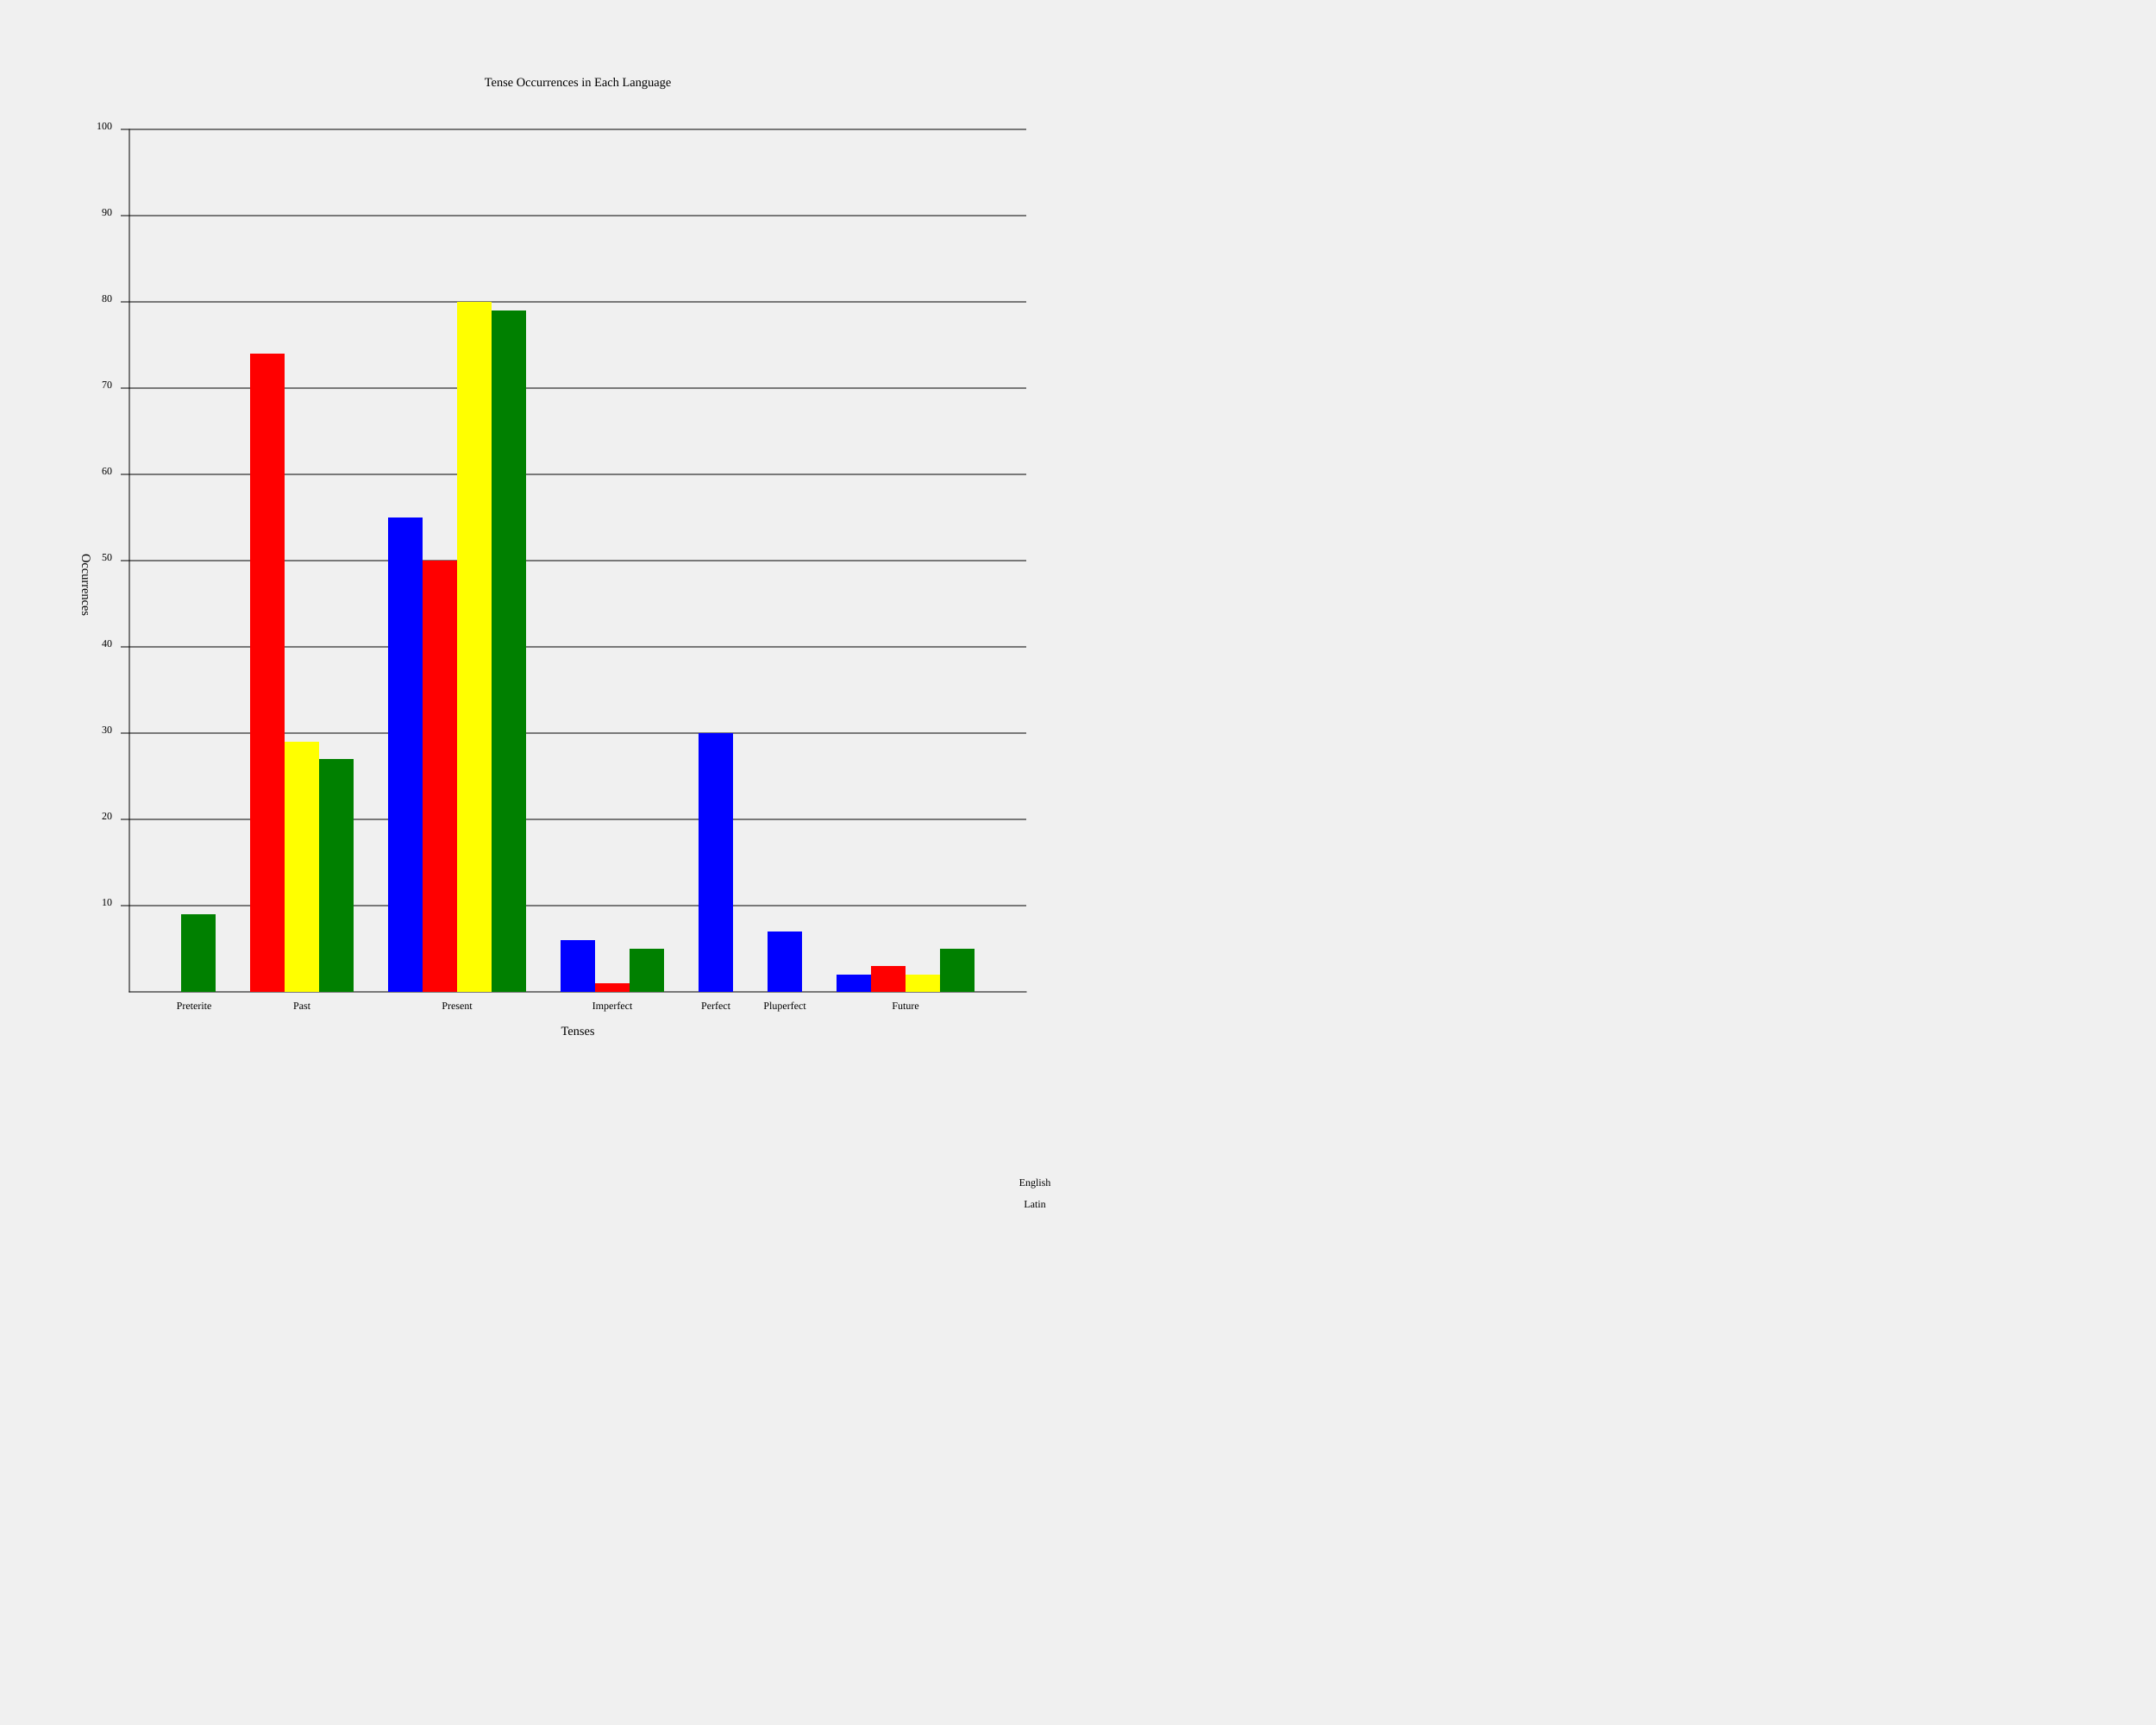
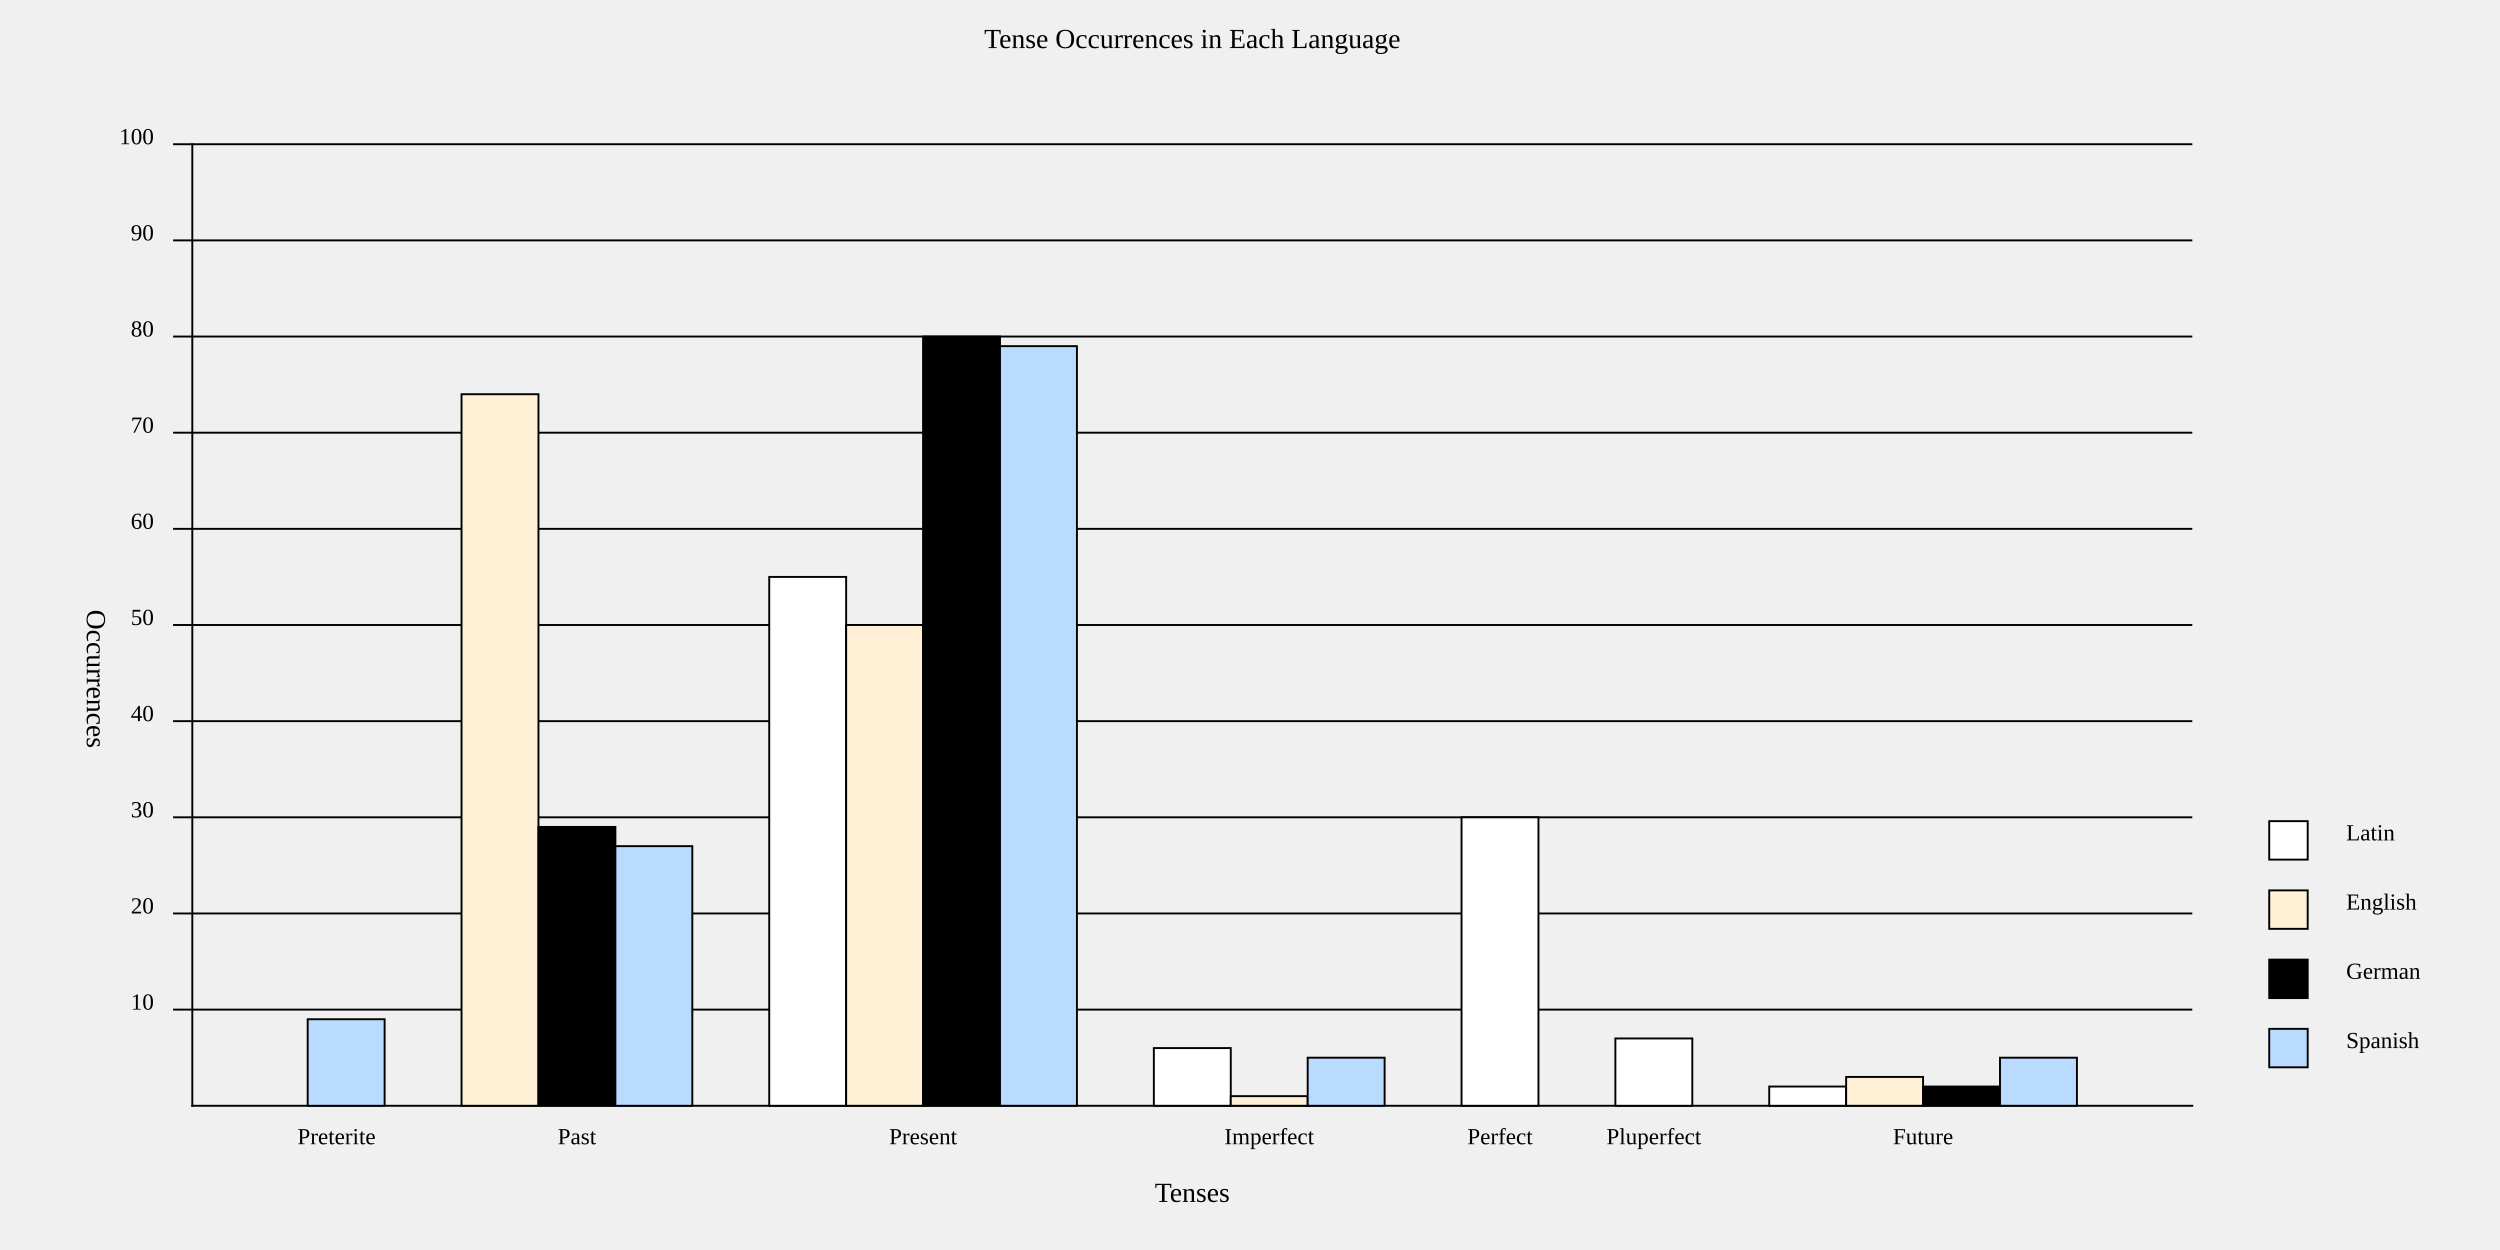
- <svg xmlns="http://www.w3.org/2000/svg" width="2500" height="2000">
-   <g transform="translate(150, 1150)">
+ <svg xmlns="http://www.w3.org/2000/svg" width="1300" height="650">
+   <g transform="translate(100, 575)">
    <line x1="0" y1="0" x2="1040" y2="0" stroke="black" stroke-linecap="square" />
-     <line x1="0" y1="0" x2="0" y2="-1000" stroke="black" stroke-linecap="square" />
+     <line x1="0" y1="0" x2="0" y2="-500" stroke="black" stroke-linecap="square" />
+     <line x1="0" y1="-50" x2="-10" y2="-50" stroke="black" />
+     <line x1="0" y1="-50" x2="1040" y2="-50" stroke="black" />
+     <text x="-20" y="-50" text-anchor="end" alignment-baseline="central">10</text>
    <line x1="0" y1="-100" x2="-10" y2="-100" stroke="black" />
    <line x1="0" y1="-100" x2="1040" y2="-100" stroke="black" />
-     <text x="-20" y="-100" text-anchor="end" alignment-baseline="central">10</text>
+     <text x="-20" y="-100" text-anchor="end" alignment-baseline="central">20</text>
+     <line x1="0" y1="-150" x2="-10" y2="-150" stroke="black" />
+     <line x1="0" y1="-150" x2="1040" y2="-150" stroke="black" />
+     <text x="-20" y="-150" text-anchor="end" alignment-baseline="central">30</text>
    <line x1="0" y1="-200" x2="-10" y2="-200" stroke="black" />
    <line x1="0" y1="-200" x2="1040" y2="-200" stroke="black" />
-     <text x="-20" y="-200" text-anchor="end" alignment-baseline="central">20</text>
+     <text x="-20" y="-200" text-anchor="end" alignment-baseline="central">40</text>
+     <line x1="0" y1="-250" x2="-10" y2="-250" stroke="black" />
+     <line x1="0" y1="-250" x2="1040" y2="-250" stroke="black" />
+     <text x="-20" y="-250" text-anchor="end" alignment-baseline="central">50</text>
    <line x1="0" y1="-300" x2="-10" y2="-300" stroke="black" />
    <line x1="0" y1="-300" x2="1040" y2="-300" stroke="black" />
-     <text x="-20" y="-300" text-anchor="end" alignment-baseline="central">30</text>
+     <text x="-20" y="-300" text-anchor="end" alignment-baseline="central">60</text>
+     <line x1="0" y1="-350" x2="-10" y2="-350" stroke="black" />
+     <line x1="0" y1="-350" x2="1040" y2="-350" stroke="black" />
+     <text x="-20" y="-350" text-anchor="end" alignment-baseline="central">70</text>
    <line x1="0" y1="-400" x2="-10" y2="-400" stroke="black" />
    <line x1="0" y1="-400" x2="1040" y2="-400" stroke="black" />
-     <text x="-20" y="-400" text-anchor="end" alignment-baseline="central">40</text>
+     <text x="-20" y="-400" text-anchor="end" alignment-baseline="central">80</text>
+     <line x1="0" y1="-450" x2="-10" y2="-450" stroke="black" />
+     <line x1="0" y1="-450" x2="1040" y2="-450" stroke="black" />
+     <text x="-20" y="-450" text-anchor="end" alignment-baseline="central">90</text>
    <line x1="0" y1="-500" x2="-10" y2="-500" stroke="black" />
    <line x1="0" y1="-500" x2="1040" y2="-500" stroke="black" />
-     <text x="-20" y="-500" text-anchor="end" alignment-baseline="central">50</text>
-     <line x1="0" y1="-600" x2="-10" y2="-600" stroke="black" />
-     <line x1="0" y1="-600" x2="1040" y2="-600" stroke="black" />
-     <text x="-20" y="-600" text-anchor="end" alignment-baseline="central">60</text>
-     <line x1="0" y1="-700" x2="-10" y2="-700" stroke="black" />
-     <line x1="0" y1="-700" x2="1040" y2="-700" stroke="black" />
-     <text x="-20" y="-700" text-anchor="end" alignment-baseline="central">70</text>
-     <line x1="0" y1="-800" x2="-10" y2="-800" stroke="black" />
-     <line x1="0" y1="-800" x2="1040" y2="-800" stroke="black" />
-     <text x="-20" y="-800" text-anchor="end" alignment-baseline="central">80</text>
-     <line x1="0" y1="-900" x2="-10" y2="-900" stroke="black" />
-     <line x1="0" y1="-900" x2="1040" y2="-900" stroke="black" />
-     <text x="-20" y="-900" text-anchor="end" alignment-baseline="central">90</text>
-     <line x1="0" y1="-1000" x2="-10" y2="-1000" stroke="black" />
-     <line x1="0" y1="-1000" x2="1040" y2="-1000" stroke="black" />
-     <text x="-20" y="-1000" text-anchor="end" alignment-baseline="central">100</text>
+     <text x="-20" y="-500" text-anchor="end" alignment-baseline="central">100</text>
    <text x="520" y="50" text-anchor="middle" font-size="larger">Tenses</text>
-     <text x="-50" y="-500" writing-mode="tb" text-anchor="middle" font-size="larger">Occurrences</text>
-     <text x="520" y="-1050" text-anchor="middle" font-size="larger">Tense Occurrences in Each Language</text>
-     <rect x="300" y="-550" width="40" height="550" fill="blue" />
-     <rect x="500" y="-60" width="40" height="60" fill="blue" />
-     <rect x="660" y="-300" width="40" height="300" fill="blue" />
-     <rect x="740" y="-70" width="40" height="70" fill="blue" />
-     <rect x="820" y="-20" width="40" height="20" fill="blue" />
-     <rect x="1400" y="-0" width="40" height="0" fill="blue" />
-     <rect x="1600" y="-0" width="40" height="0" fill="blue" />
-     <rect x="140" y="-740" width="40" height="740" fill="red" />
-     <rect x="340" y="-500" width="40" height="500" fill="red" />
-     <rect x="540" y="-10" width="40" height="10" fill="red" />
-     <rect x="720" y="-0" width="40" height="0" fill="red" />
-     <rect x="860" y="-30" width="40" height="30" fill="red" />
-     <rect x="1440" y="-0" width="40" height="0" fill="red" />
-     <rect x="1640" y="-0" width="40" height="0" fill="red" />
-     <rect x="180" y="-290" width="40" height="290" fill="yellow" />
-     <rect x="380" y="-800" width="40" height="800" fill="yellow" />
-     <rect x="880" y="-0" width="40" height="0" fill="yellow" />
-     <rect x="900" y="-20" width="40" height="20" fill="yellow" />
-     <rect x="1480" y="-0" width="40" height="0" fill="yellow" />
-     <rect x="1680" y="-0" width="40" height="0" fill="yellow" />
-     <rect x="60" y="-90" width="40" height="90" fill="green" />
-     <rect x="220" y="-270" width="40" height="270" fill="green" />
-     <rect x="420" y="-790" width="40" height="790" fill="green" />
-     <rect x="580" y="-50" width="40" height="50" fill="green" />
-     <rect x="920" y="-0" width="40" height="0" fill="green" />
-     <rect x="940" y="-50" width="40" height="50" fill="green" />
-     <rect x="1520" y="-0" width="40" height="0" fill="green" />
-     <rect x="1720" y="-0" width="40" height="0" fill="green" />
+     <text x="-50" y="-250" writing-mode="tb" text-anchor="middle" font-size="larger">Occurrences</text>
+     <text x="520" y="-550" text-anchor="middle" font-size="larger">Tense Occurrences in Each Language</text>
+     <rect x="300" y="-275" width="40" height="275" fill="white" stroke="black" stroke-width="1" stroke-linecap="square" />
+     <rect x="500" y="-30" width="40" height="30" fill="white" stroke="black" stroke-width="1" stroke-linecap="square" />
+     <rect x="660" y="-150" width="40" height="150" fill="white" stroke="black" stroke-width="1" stroke-linecap="square" />
+     <rect x="740" y="-35" width="40" height="35" fill="white" stroke="black" stroke-width="1" stroke-linecap="square" />
+     <rect x="820" y="-10" width="40" height="10" fill="white" stroke="black" stroke-width="1" stroke-linecap="square" />
+     <rect x="140" y="-370" width="40" height="370" fill="#fff0d6" stroke="black" stroke-width="1" stroke-linecap="square" />
+     <rect x="340" y="-250" width="40" height="250" fill="#fff0d6" stroke="black" stroke-width="1" stroke-linecap="square" />
+     <rect x="540" y="-5" width="40" height="5" fill="#fff0d6" stroke="black" stroke-width="1" stroke-linecap="square" />
+     <rect x="860" y="-15" width="40" height="15" fill="#fff0d6" stroke="black" stroke-width="1" stroke-linecap="square" />
+     <rect x="180" y="-145" width="40" height="145" fill="black" stroke="black" stroke-width="1" stroke-linecap="square" />
+     <rect x="380" y="-400" width="40" height="400" fill="black" stroke="black" stroke-width="1" stroke-linecap="square" />
+     <rect x="900" y="-10" width="40" height="10" fill="black" stroke="black" stroke-width="1" stroke-linecap="square" />
+     <rect x="60" y="-45" width="40" height="45" fill="#b8dbff" stroke="black" stroke-width="1" stroke-linecap="square" />
+     <rect x="220" y="-135" width="40" height="135" fill="#b8dbff" stroke="black" stroke-width="1" stroke-linecap="square" />
+     <rect x="420" y="-395" width="40" height="395" fill="#b8dbff" stroke="black" stroke-width="1" stroke-linecap="square" />
+     <rect x="580" y="-25" width="40" height="25" fill="#b8dbff" stroke="black" stroke-width="1" stroke-linecap="square" />
+     <rect x="940" y="-25" width="40" height="25" fill="#b8dbff" stroke="black" stroke-width="1" stroke-linecap="square" />
    <text x="75" y="20" text-anchor="middle">Preterite</text>
    <text x="200" y="20" text-anchor="middle">Past</text>
    <text x="380" y="20" text-anchor="middle">Present</text>
    <text x="560" y="20" text-anchor="middle">Imperfect</text>
    <text x="680" y="20" text-anchor="middle">Perfect</text>
    <text x="760" y="20" text-anchor="middle">Pluperfect</text>
    <text x="900" y="20" text-anchor="middle">Future</text>
-     <text x="1050" y="250" text-anchor="middle">Latin</text>
-     <text x="1050" y="225" text-anchor="middle">English</text>
+     <rect y="-148" x="1080" height="20" width="20" fill="white" stroke="black" stroke-width="1" stroke-linecap="square" />
+     <text y="-138" x="1120" alignment-baseline="middle">Latin</text>
+     <rect y="-112" x="1080" height="20" width="20" fill="#fff0d6" stroke="black" stroke-width="1" stroke-linecap="square" />
+     <text y="-102" x="1120" alignment-baseline="middle">English</text>
+     <rect y="-76" x="1080" height="20" width="20" fill="black" stroke="black" stroke-width="1" stroke-linecap="square" />
+     <text y="-66" x="1120" alignment-baseline="middle">German</text>
+     <rect y="-40" x="1080" height="20" width="20" fill="#b8dbff" stroke="black" stroke-width="1" stroke-linecap="square" />
+     <text y="-30" x="1120" alignment-baseline="middle">Spanish</text>
  </g>
</svg>
